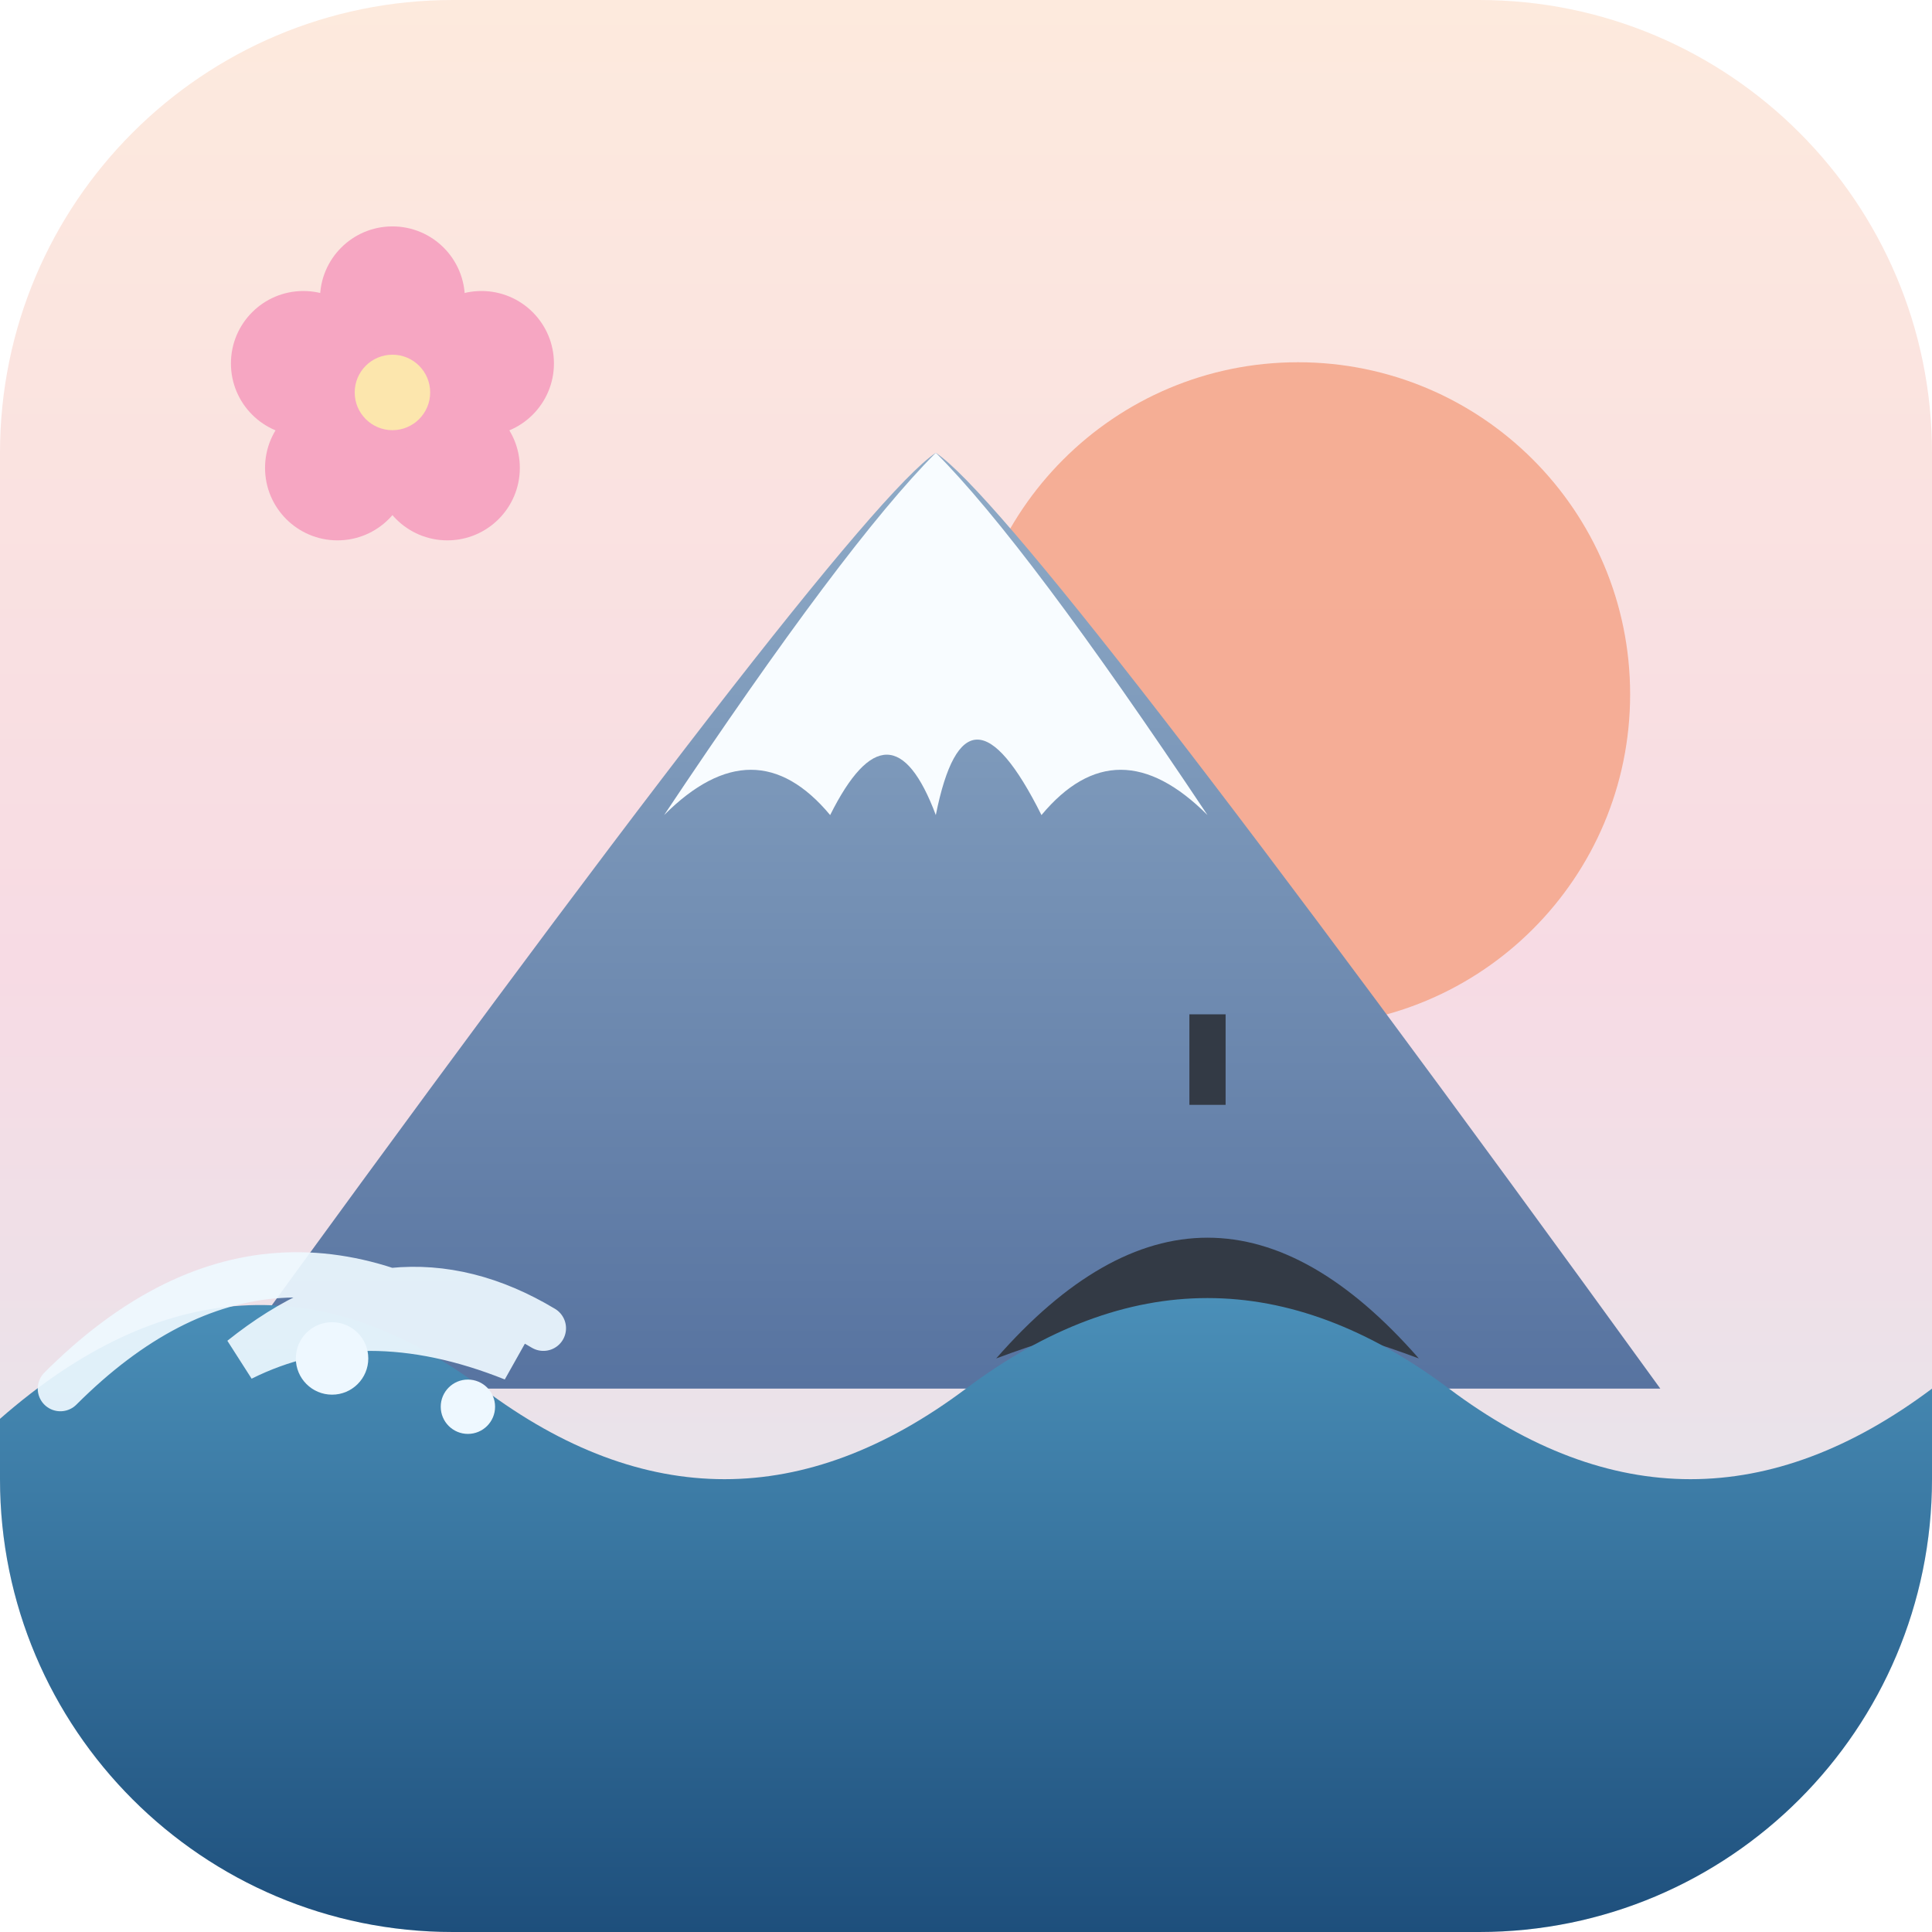
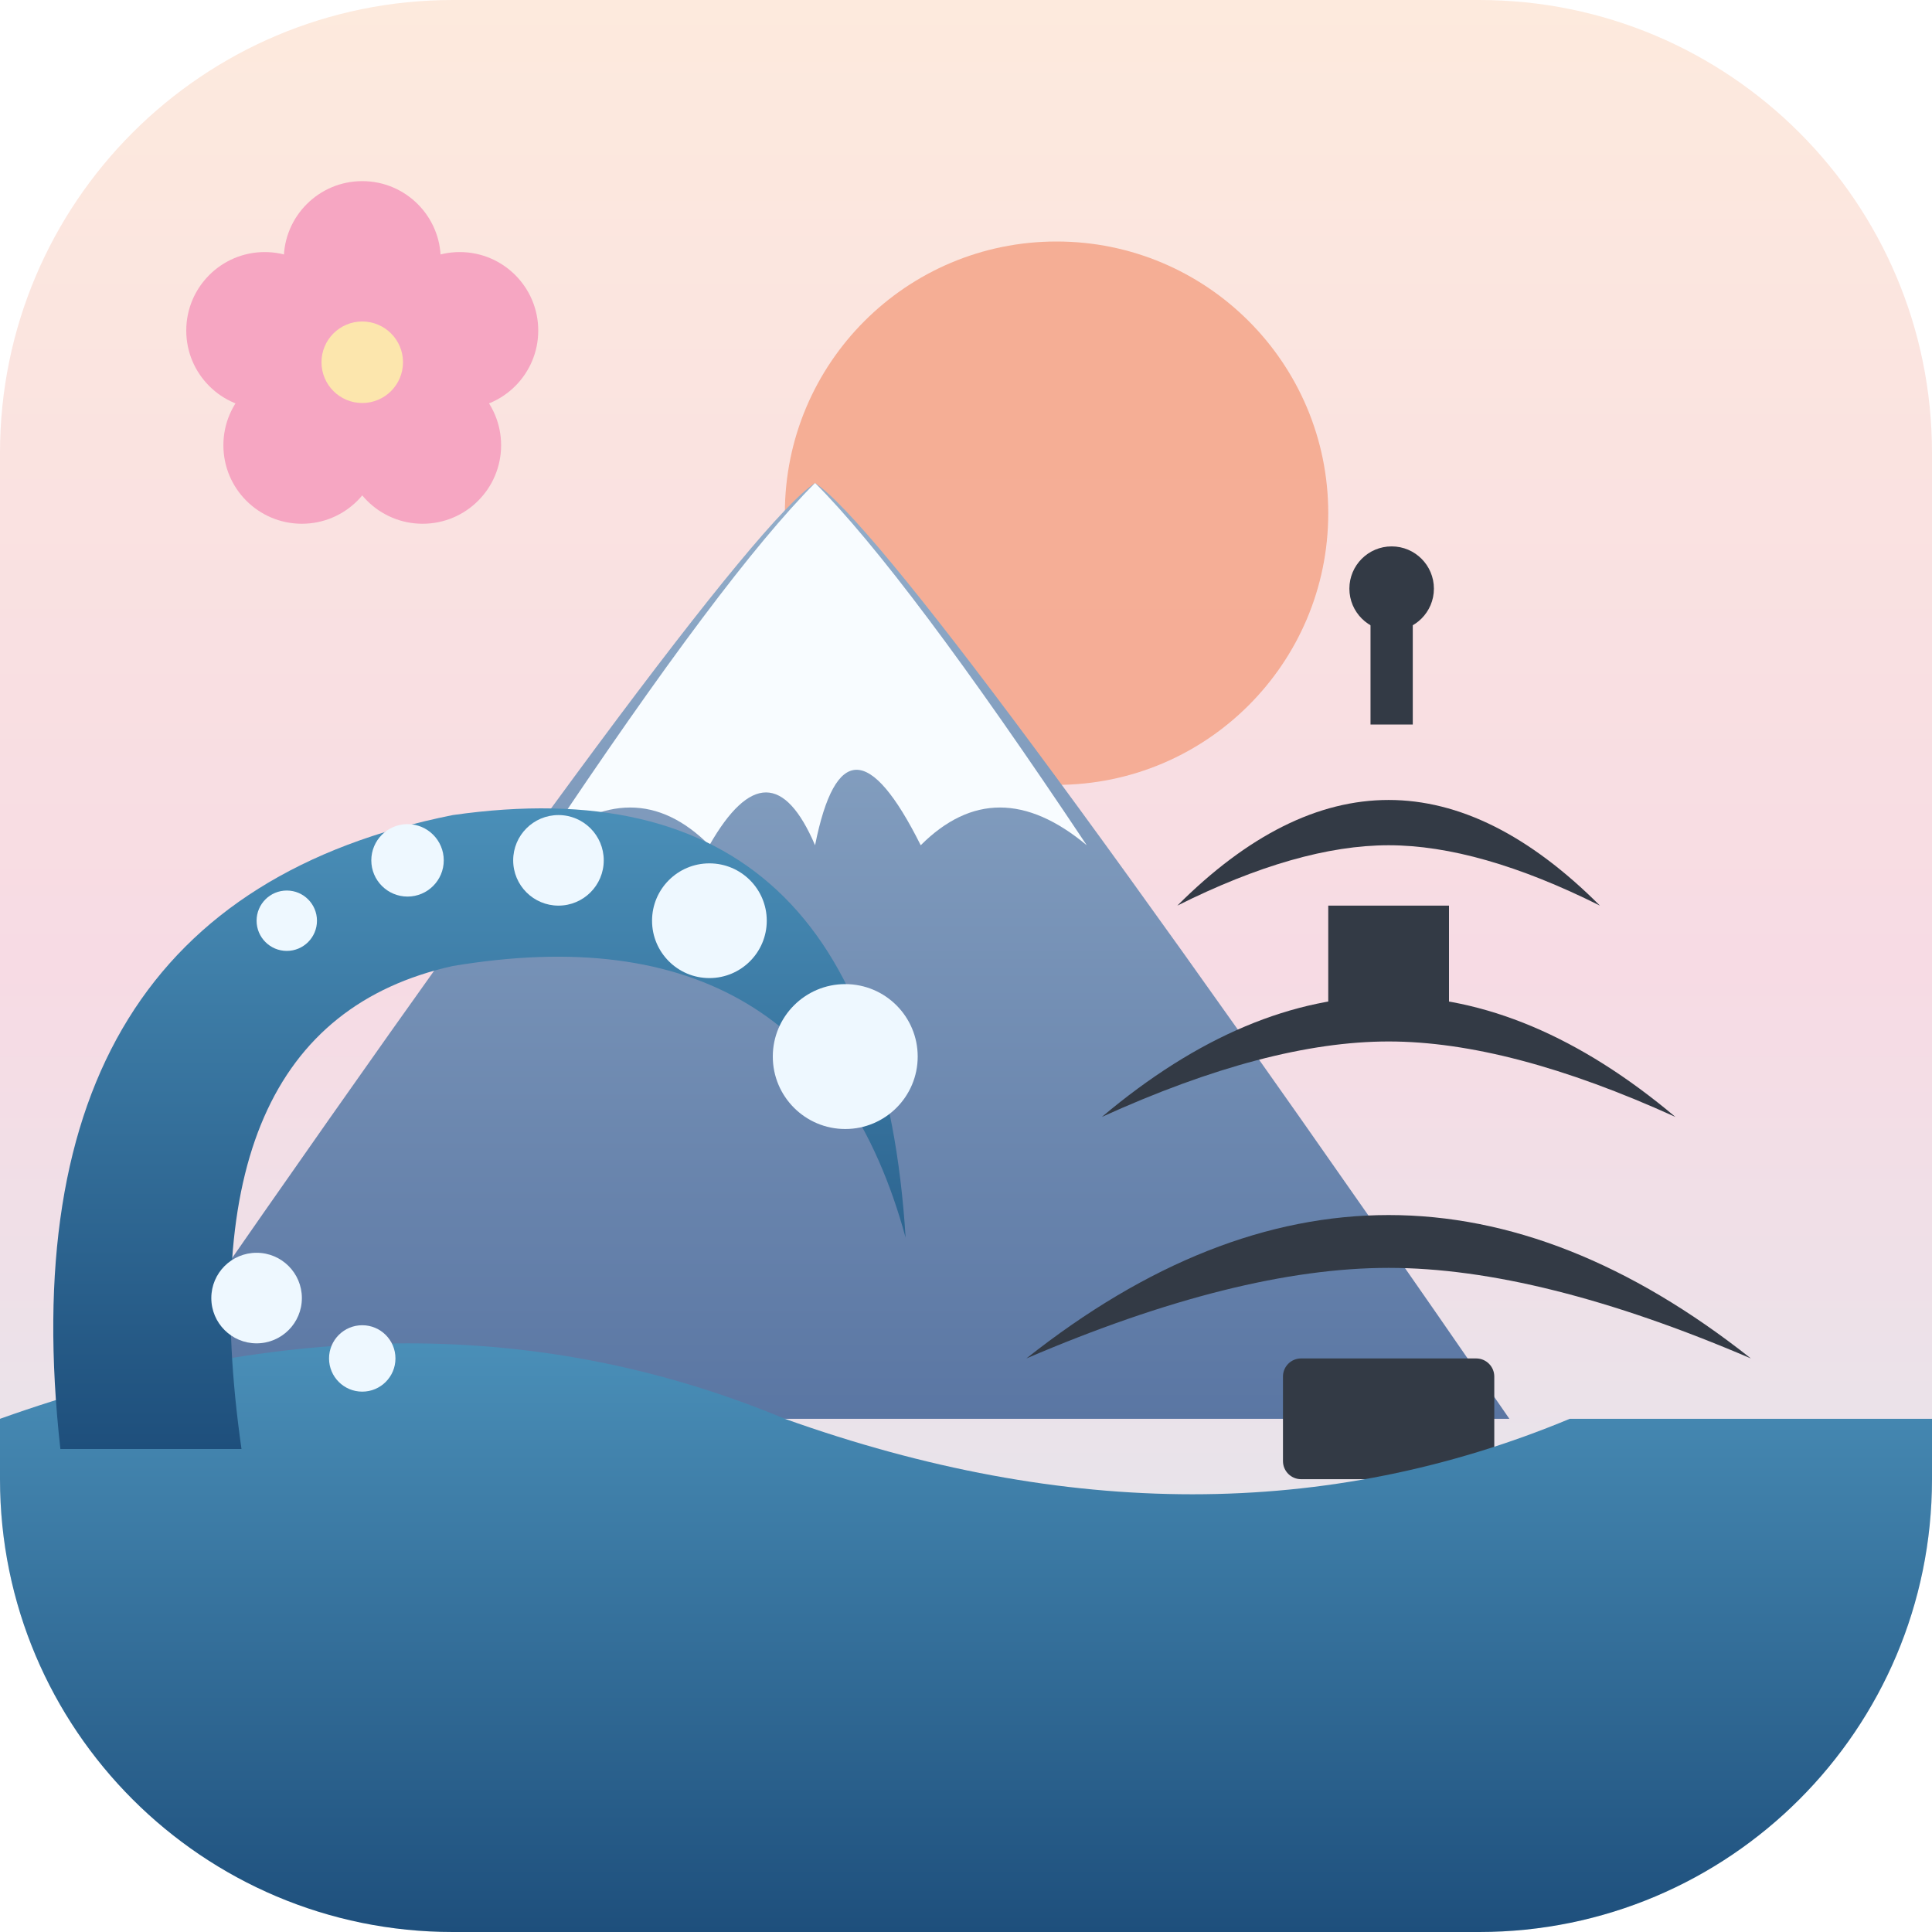
<svg xmlns="http://www.w3.org/2000/svg" viewBox="0 0 64 64" width="64" height="64" role="img" aria-label="Harmonies">
  <defs>
    <linearGradient id="hSky" x1="0" y1="0" x2="0" y2="1">
      <stop offset="0" stop-color="#fdeadd" />
      <stop offset=".5" stop-color="#f7dbe4" />
      <stop offset="1" stop-color="#dcebf0" />
    </linearGradient>
    <linearGradient id="hFuji" x1="0" y1="0" x2="0" y2="1">
-       <stop offset="0" stop-color="#8fabc7" />
-       <stop offset="1" stop-color="#5773a0" />
+       <stop offset="0" stop-color="#93aeca" />
+       <stop offset="1" stop-color="#5a76a3" />
    </linearGradient>
    <linearGradient id="hWave" x1="0" y1="0" x2="0" y2="1">
      <stop offset="0" stop-color="#4a8fb8" />
      <stop offset="1" stop-color="#1e4f7c" />
    </linearGradient>
    <clipPath id="hRound">
      <rect width="64" height="64" rx="15" />
    </clipPath>
  </defs>
  <g clip-path="url(#hRound)">
    <rect width="64" height="64" fill="url(#hSky)" />
-     <circle cx="43" cy="23" r="11" fill="#f4a488" opacity=".85" />
-     <path d="M7 46 Q28 17 31 15 Q34 17 55 46 Z" fill="url(#hFuji)" />
-     <path d="M22 27 Q28 18 31 15 Q34 18 40 27 Q37 24 34.5 27 Q32 22 31 27 Q29.5 23 27.5 27 Q25 24 22 27 Z" fill="#f8fcff" />
+     <circle cx="35" cy="17" r="9" fill="#f4a488" opacity=".85" />
+     <path d="M4 47 Q24 18 27 16 Q30 18 50 47 Z" fill="url(#hFuji)" />
+     <path d="M18 28 Q24 19 27 16 Q30 19 36 28 Q33 25.5 30.5 28 Q28 23 27 28 Q25.5 24.5 23.5 28 Q21 25.5 18 28 Z" fill="#f8fcff" />
    <g fill="#333a45">
-       <path d="M33 45 Q40 37 47 45 Q43 43.5 40 43.5 Q37 43.5 33 45 Z" />
-       <rect x="39" y="45" width="2" height="3.2" />
-       <rect x="39.4" y="33.6" width="1.2" height="3" />
+       <rect x="45.4" y="20" width="1.4" height="4" />
+       <circle cx="46.1" cy="19.5" r="1.4" />
+       <path d="M39 30 Q46 23 53 30 Q49 28 46 28 Q43 28 39 30 Z" />
+       <path d="M36.5 37 Q46 29 55.5 37 Q50 34.5 46 34.5 Q42 34.5 36.5 37 Z" />
+       <path d="M34 45 Q46 35.5 58 45 Q51 42 46 42 Q41 42 34 45 Z" />
+       <rect x="44" y="30" width="4" height="4" />
+       <rect x="42.5" y="45" width="7" height="4" rx="0.6" />
    </g>
-     <path d="M0 47 Q8 40 16 46 Q24 52 32 46 Q40 40 48 46 Q56 52 64 46 L64 64 L0 64 Z" fill="url(#hWave)" />
-     <path d="M2 46 Q9 39 17 45 Q12 43 8 45 Q13 41 18 44" fill="none" stroke="#eef8ff" stroke-width="1.5" stroke-linecap="round" opacity=".92" />
-     <circle cx="11" cy="45" r="1.2" fill="#eef8ff" />
-     <circle cx="15.5" cy="46.6" r=".9" fill="#eef8ff" />
-     <g transform="translate(13,13)" fill="#f6a6c2">
-       <circle cx="0" cy="-3.1" r="2.4" />
-       <circle cx="2.95" cy="-0.96" r="2.4" />
-       <circle cx="1.82" cy="2.5" r="2.4" />
-       <circle cx="-1.82" cy="2.5" r="2.4" />
-       <circle cx="-2.95" cy="-0.96" r="2.4" />
-       <circle cx="0" cy="0" r="1.25" fill="#fce6ad" />
+     <path d="M0 47 Q14 42 26 47 Q40 52 52 47 L64 47 L64 64 L0 64 Z" fill="url(#hWave)" />
+     <path d="M2 48 Q0 30 15 27 Q29 25 30 41 Q27 30 15 32 Q6 34 8 48 Z" fill="url(#hWave)" />
+     <g fill="#eef8ff">
+       <circle cx="28" cy="35" r="2.4" />
+       <circle cx="23.5" cy="30.5" r="1.9" />
+       <circle cx="18.5" cy="28.5" r="1.5" />
+       <circle cx="13.5" cy="28.5" r="1.2" />
+       <circle cx="9.5" cy="30.5" r="1" />
+       <circle cx="8.5" cy="43" r="1.5" />
+       <circle cx="12" cy="45" r="1.1" />
+     </g>
+     <g transform="translate(12,12)" fill="#f6a6c2">
+       <circle cx="0" cy="-3.4" r="2.6" />
+       <circle cx="3.23" cy="-1.05" r="2.6" />
+       <circle cx="2" cy="2.75" r="2.6" />
+       <circle cx="-2" cy="2.75" r="2.6" />
+       <circle cx="-3.23" cy="-1.05" r="2.6" />
+       <circle cx="0" cy="0" r="1.35" fill="#fce6ad" />
    </g>
  </g>
</svg>
